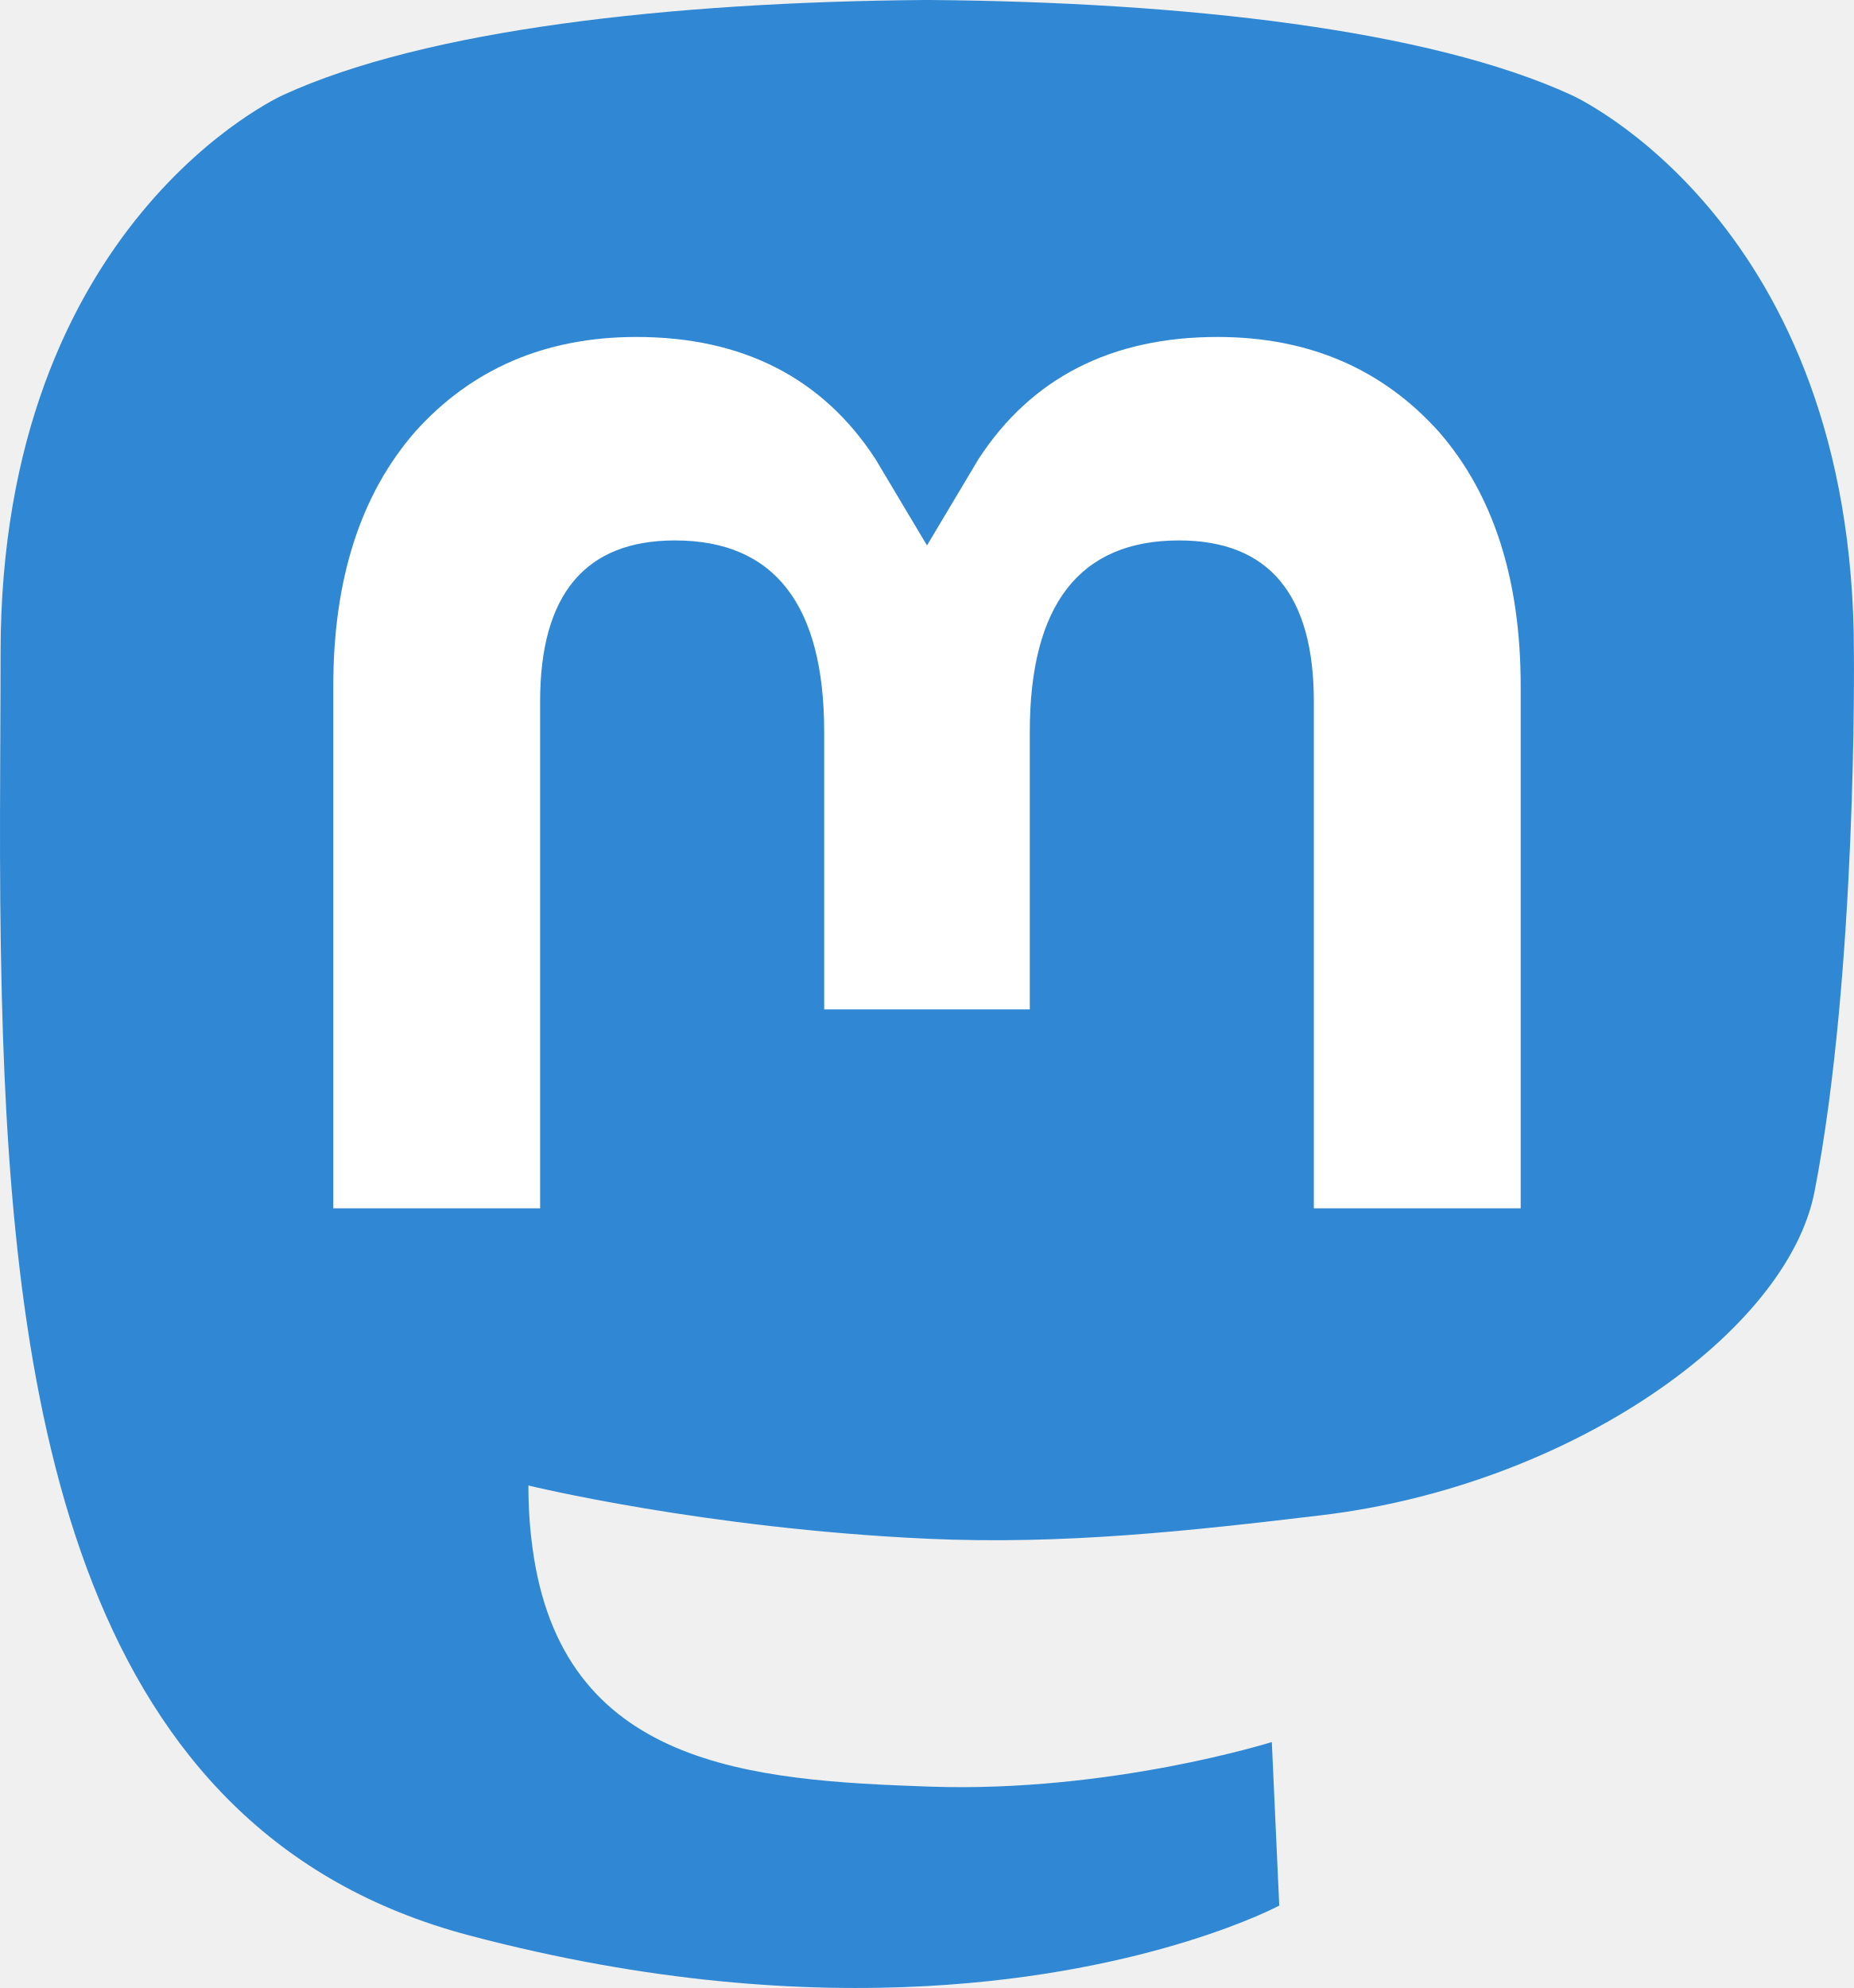
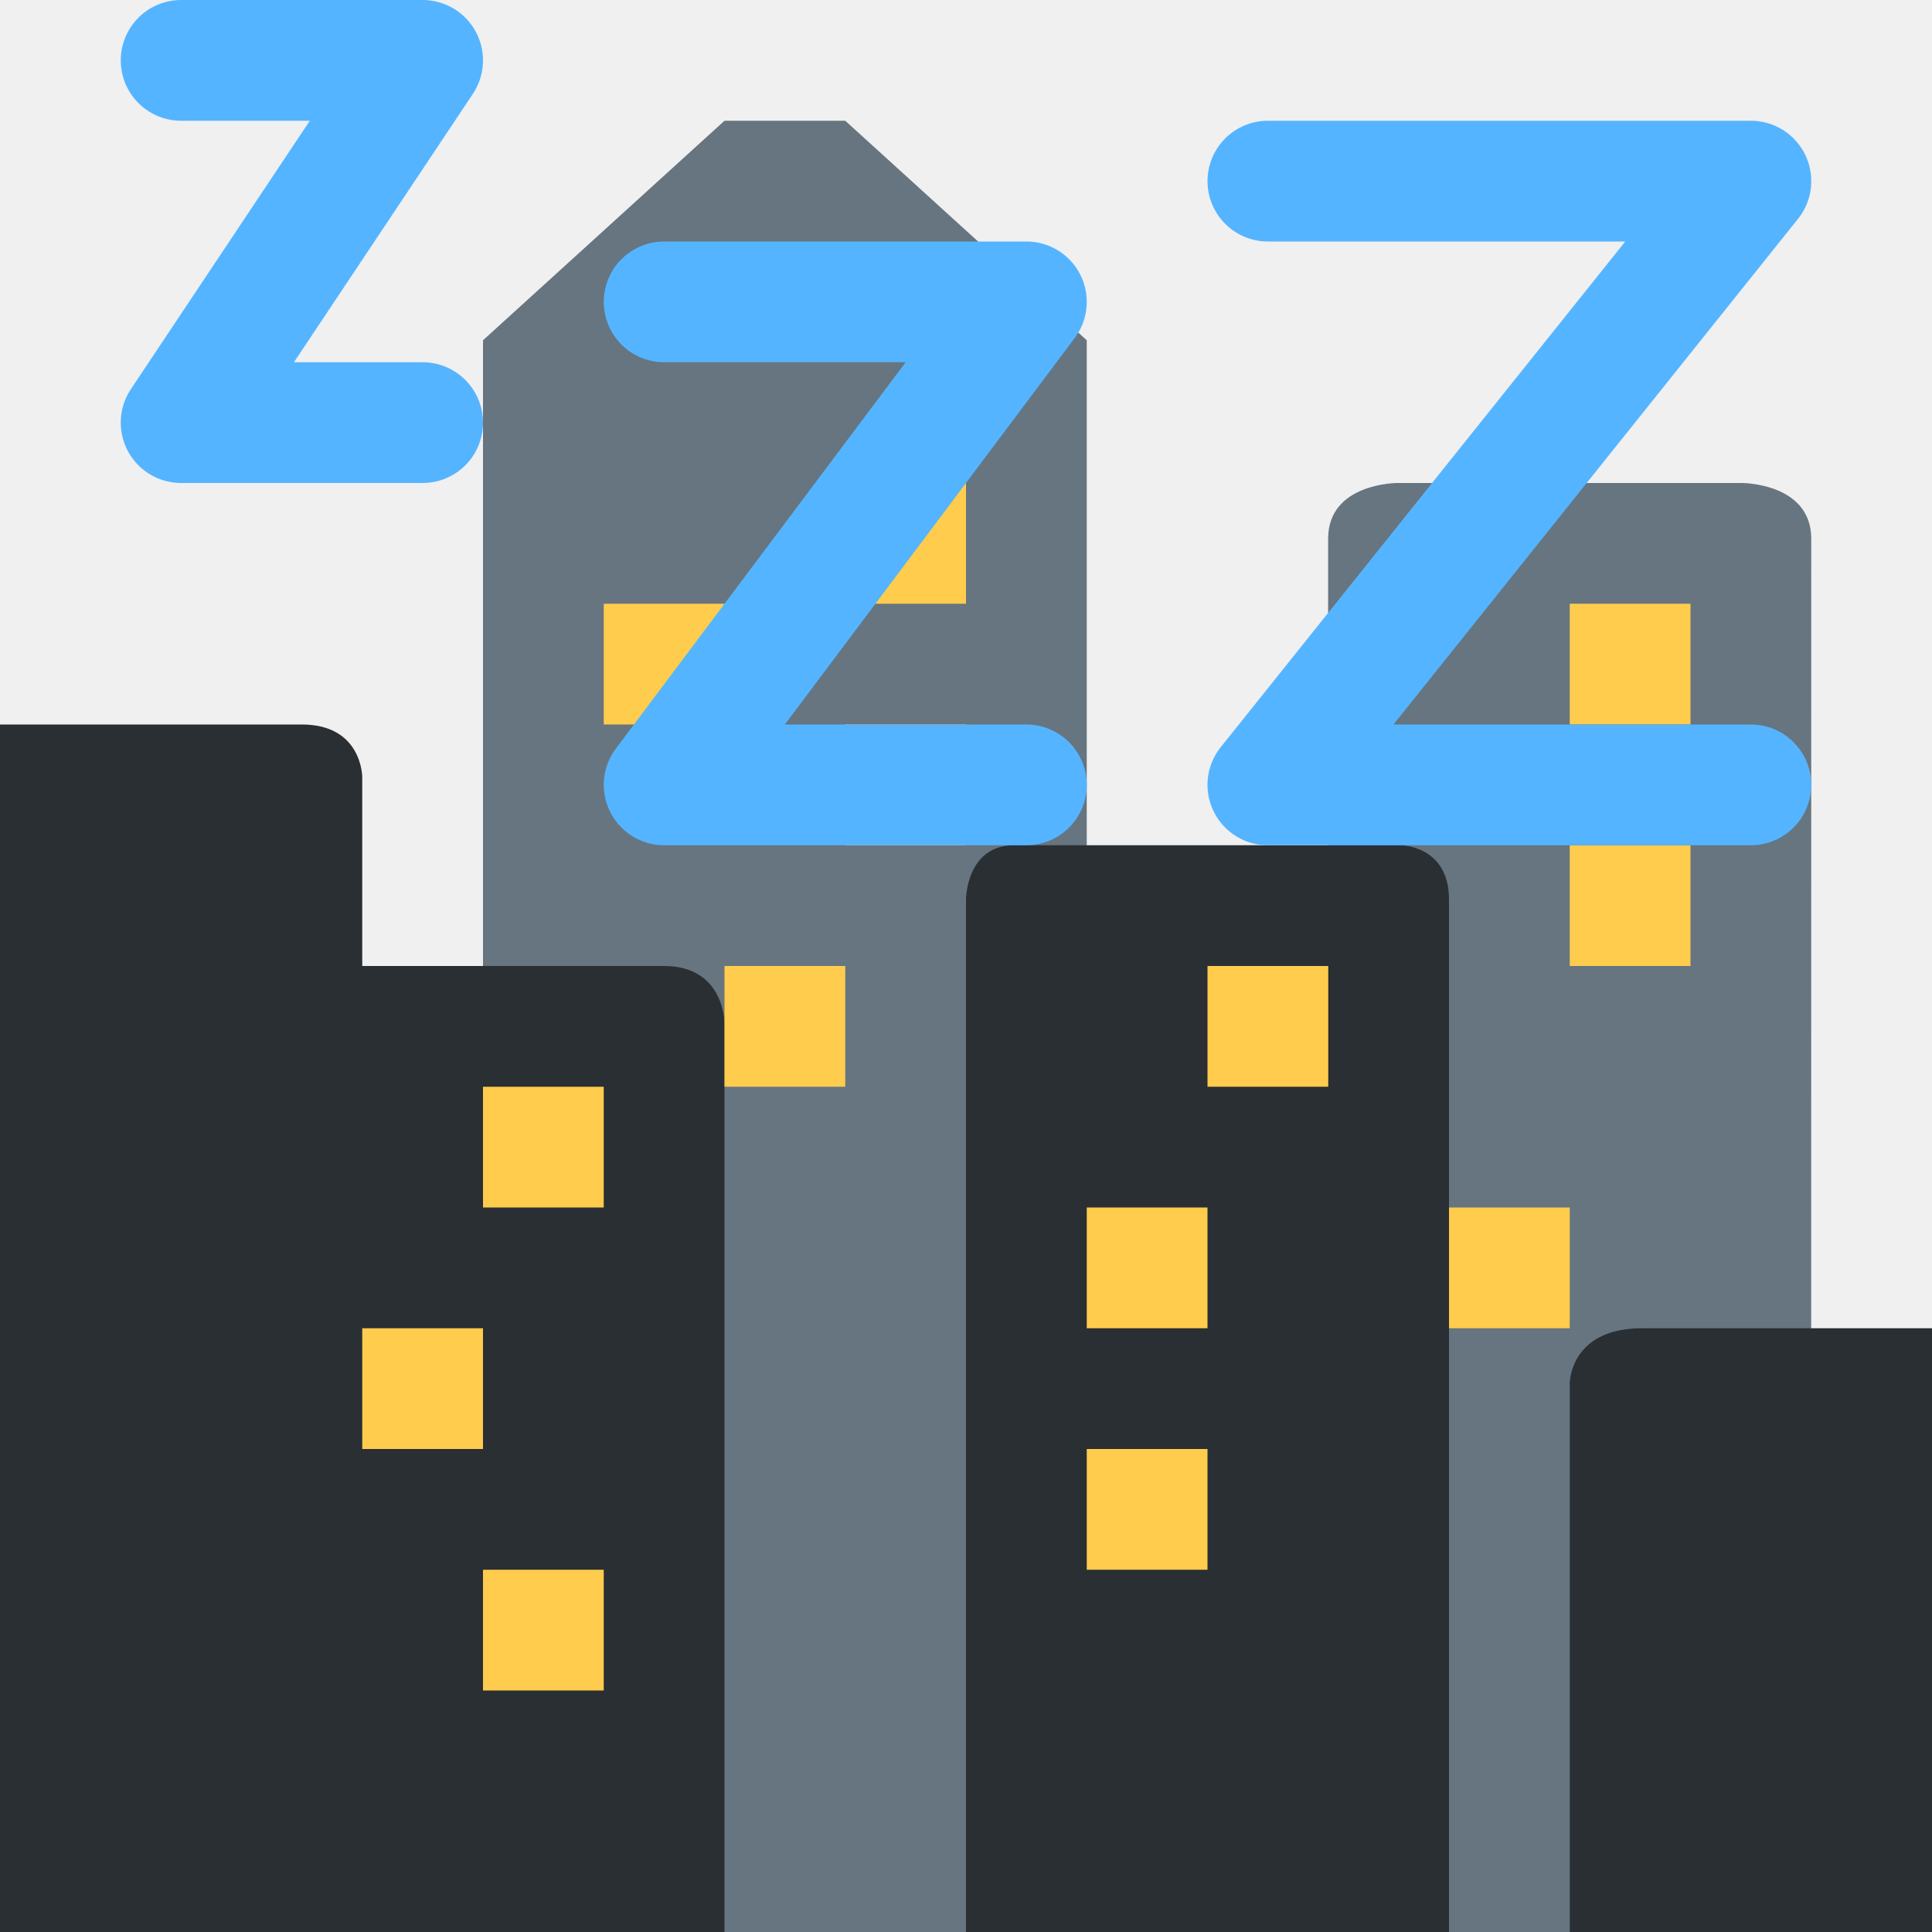
- <svg xmlns="http://www.w3.org/2000/svg" viewBox="0 0 216.414 232.01">
-   <path d="M211.807 139.088c-3.181 16.366-28.492 34.278-57.562 37.749-15.159 1.809-30.084 3.471-45.999 2.741-26.027-1.192-46.565-6.213-46.565-6.213 0 2.534.156 4.946.469 7.202 3.384 25.686 25.47 27.225 46.391 27.942 21.116.723 39.919-5.206 39.919-5.206l.868 19.09s-14.77 7.931-41.081 9.39c-14.509.797-32.524-.365-53.506-5.919C9.232 213.82 1.406 165.311.209 116.091c-.365-14.614-.14-28.394-.14-39.919 0-50.33 32.976-65.082 32.976-65.082C49.672 3.454 78.204.242 107.865 0h.729c29.661.242 58.211 3.454 74.838 11.09 0 0 32.975 14.752 32.975 65.082 0 0 .414 37.134-4.599 62.915" fill="#3088d4" />
-   <path d="M177.51 80.077v60.941h-24.144v-59.15c0-12.469-5.246-18.797-15.74-18.797-11.602 0-17.418 7.508-17.418 22.352v32.376H96.207V85.423c0-14.845-5.816-22.352-17.419-22.352-10.494 0-15.74 6.329-15.74 18.797v59.15H38.905V80.077c0-12.455 3.171-22.352 9.541-29.675 6.569-7.322 15.171-11.076 25.85-11.076 12.355 0 21.711 4.749 27.898 14.248l6.014 10.081 6.015-10.081c6.185-9.499 15.541-14.248 27.898-14.248 10.678 0 19.28 3.754 25.85 11.076 6.369 7.322 9.54 17.22 9.54 29.675" fill="#fff" />
+ <svg xmlns="http://www.w3.org/2000/svg" viewBox="0 0 16 16" xml:space="preserve" version="1.1" id="svg2" width="16" height="16">
+   <defs id="defs6">
+     <clipPath id="clipPath16" clipPathUnits="userSpaceOnUse">
+       <path id="path18" d="M 4,36 C 1.791,36 0,34.209 0,32 V 32 4 C 0,1.791 1.791,0 4,0 v 0 h 28 c 2.209,0 4,1.791 4,4 v 0 28 c 0,2.209 -1.791,4 -4,4 v 0 z" />
+     </clipPath>
+     <clipPath clipPathUnits="userSpaceOnUse" id="clipPath16-5">
+       <path d="M 0,36 H 36 V 0 H 0 Z" id="path18-3" />
+     </clipPath>
+   </defs>
+   <path id="path24" style="fill:#66757f;fill-opacity:1;fill-rule:nonzero;stroke:none;stroke-width:1.25" d="M 4,16 V 2.818 L 6,1 H 7 L 9,2.818 v 13.182 z" />
+   <path id="path28" style="fill:#66757f;fill-opacity:1;fill-rule:nonzero;stroke:none;stroke-width:1.25" d="M 15,4.462 C 15,4 14.428,4 14.428,4 h -2.857 c 0,0 -0.572,-4.801e-4 -0.572,0.461 V 16 h 4 z" />
+   <path id="path32" style="fill:#292f33;fill-opacity:1;fill-rule:nonzero;stroke:none;stroke-width:1.25" d="M 12,7.45 C 12,7 11.6,7 11.6,7 H 8.4 c -0.4,0 -0.4,0.45 -0.4,0.45 V 16 H 12 Z" />
+   <path id="path36" style="fill:#292f33;fill-opacity:1;fill-rule:nonzero;stroke:none;stroke-width:1.25" d="M 3,6.435 C 3,6.435 3,6 2.5,6 H 0 v 10 h 3 z" />
+   <path id="path40" style="fill:#292f33;fill-opacity:1;fill-rule:nonzero;stroke:none;stroke-width:1.25" d="m 6,8.471 c 0,0 0,-0.471 -0.5,-0.471 h -3 c 0,0 -0.5,-4.705e-4 -0.5,0.471 V 16 h 4 z" />
+   <path id="path44" style="fill:#292f33;fill-opacity:1;fill-rule:nonzero;stroke:none;stroke-width:1.25" d="m 13,11.455 c 0,0 0,-0.455 0.6,-0.455 h 2.4 v 5 h -3 z" />
+   <path d="M 5,14 H 4 v -1 h 1 z" style="fill:#ffcc4d;fill-opacity:1;fill-rule:nonzero;stroke:none;stroke-width:1.25" id="path46" />
+   <path d="M 5,10 H 4 V 9 h 1 z" style="fill:#ffcc4d;fill-opacity:1;fill-rule:nonzero;stroke:none;stroke-width:1.25" id="path48" />
+   <path d="M 8,5 H 7 V 4 h 1 z" style="fill:#ffcc4d;fill-opacity:1;fill-rule:nonzero;stroke:none;stroke-width:1.25" id="path52" />
+   <path d="M 8,7 H 7 V 6 h 1 z" style="fill:#ffcc4d;fill-opacity:1;fill-rule:nonzero;stroke:none;stroke-width:1.25" id="path54" />
+   <path d="M 7,9 H 6 V 8 h 1 z" style="fill:#ffcc4d;fill-opacity:1;fill-rule:nonzero;stroke:none;stroke-width:1.25" id="path56" />
+   <path d="M 11,9 H 10 V 8 h 1 z" style="fill:#ffcc4d;fill-opacity:1;fill-rule:nonzero;stroke:none;stroke-width:1.25" id="path58" />
+   <path d="M 10,11 H 9 V 10 h 1 z" style="fill:#ffcc4d;fill-opacity:1;fill-rule:nonzero;stroke:none;stroke-width:1.25" id="path60" />
+   <path d="M 10,13 H 9 v -1 h 1 z" style="fill:#ffcc4d;fill-opacity:1;fill-rule:nonzero;stroke:none;stroke-width:1.25" id="path62" />
+   <path d="M 14,6 H 13 V 5 h 1 z" style="fill:#ffcc4d;fill-opacity:1;fill-rule:nonzero;stroke:none;stroke-width:1.25" id="path64" />
+   <path d="m 14,8 h -1 v -1 h 1 z" style="fill:#ffcc4d;fill-opacity:1;fill-rule:nonzero;stroke:none;stroke-width:1.25" id="path66" />
+   <path id="path1864" style="fill:#ffcc4d;fill-opacity:1;fill-rule:nonzero;stroke:none;stroke-width:1.25" d="M 4,12 H 3 v -1 h 1 z" />
+   <path id="path1866" style="fill:#ffcc4d;fill-opacity:1;fill-rule:nonzero;stroke:none;stroke-width:1.25" d="m 13,11 h -1 v -1 h 1 z" />
+   <path id="path1868" style="fill:#ffcc4d;fill-opacity:1;fill-rule:nonzero;stroke:none;stroke-width:1.25" d="M 6,6 H 5 V 5 h 1 z" />
+   <path style="opacity:1;fill:none;fill-opacity:1;fill-rule:nonzero;stroke:#55b4ff;stroke-width:1;stroke-linecap:round;stroke-linejoin:round;stroke-miterlimit:4;stroke-dasharray:none;stroke-dashoffset:6;stroke-opacity:1;paint-order:stroke fill markers" d="m 10.5,1.5 h 4 l -4,5 h 4" id="path1870" />
+   <path id="path1872" d="m 5.5,2.5 h 3 l -3,4 h 3" style="opacity:1;fill:none;fill-opacity:1;fill-rule:nonzero;stroke:#55b4ff;stroke-width:1;stroke-linecap:round;stroke-linejoin:round;stroke-miterlimit:4;stroke-dasharray:none;stroke-dashoffset:6;stroke-opacity:1;paint-order:stroke fill markers" />
+   <path style="opacity:1;fill:none;fill-opacity:1;fill-rule:nonzero;stroke:#55b4ff;stroke-width:1;stroke-linecap:round;stroke-linejoin:round;stroke-miterlimit:4;stroke-dasharray:none;stroke-dashoffset:6;stroke-opacity:1;paint-order:stroke fill markers" d="m 1.5,0.5 h 2 l -2,3 h 2" id="path1874" />
</svg>
